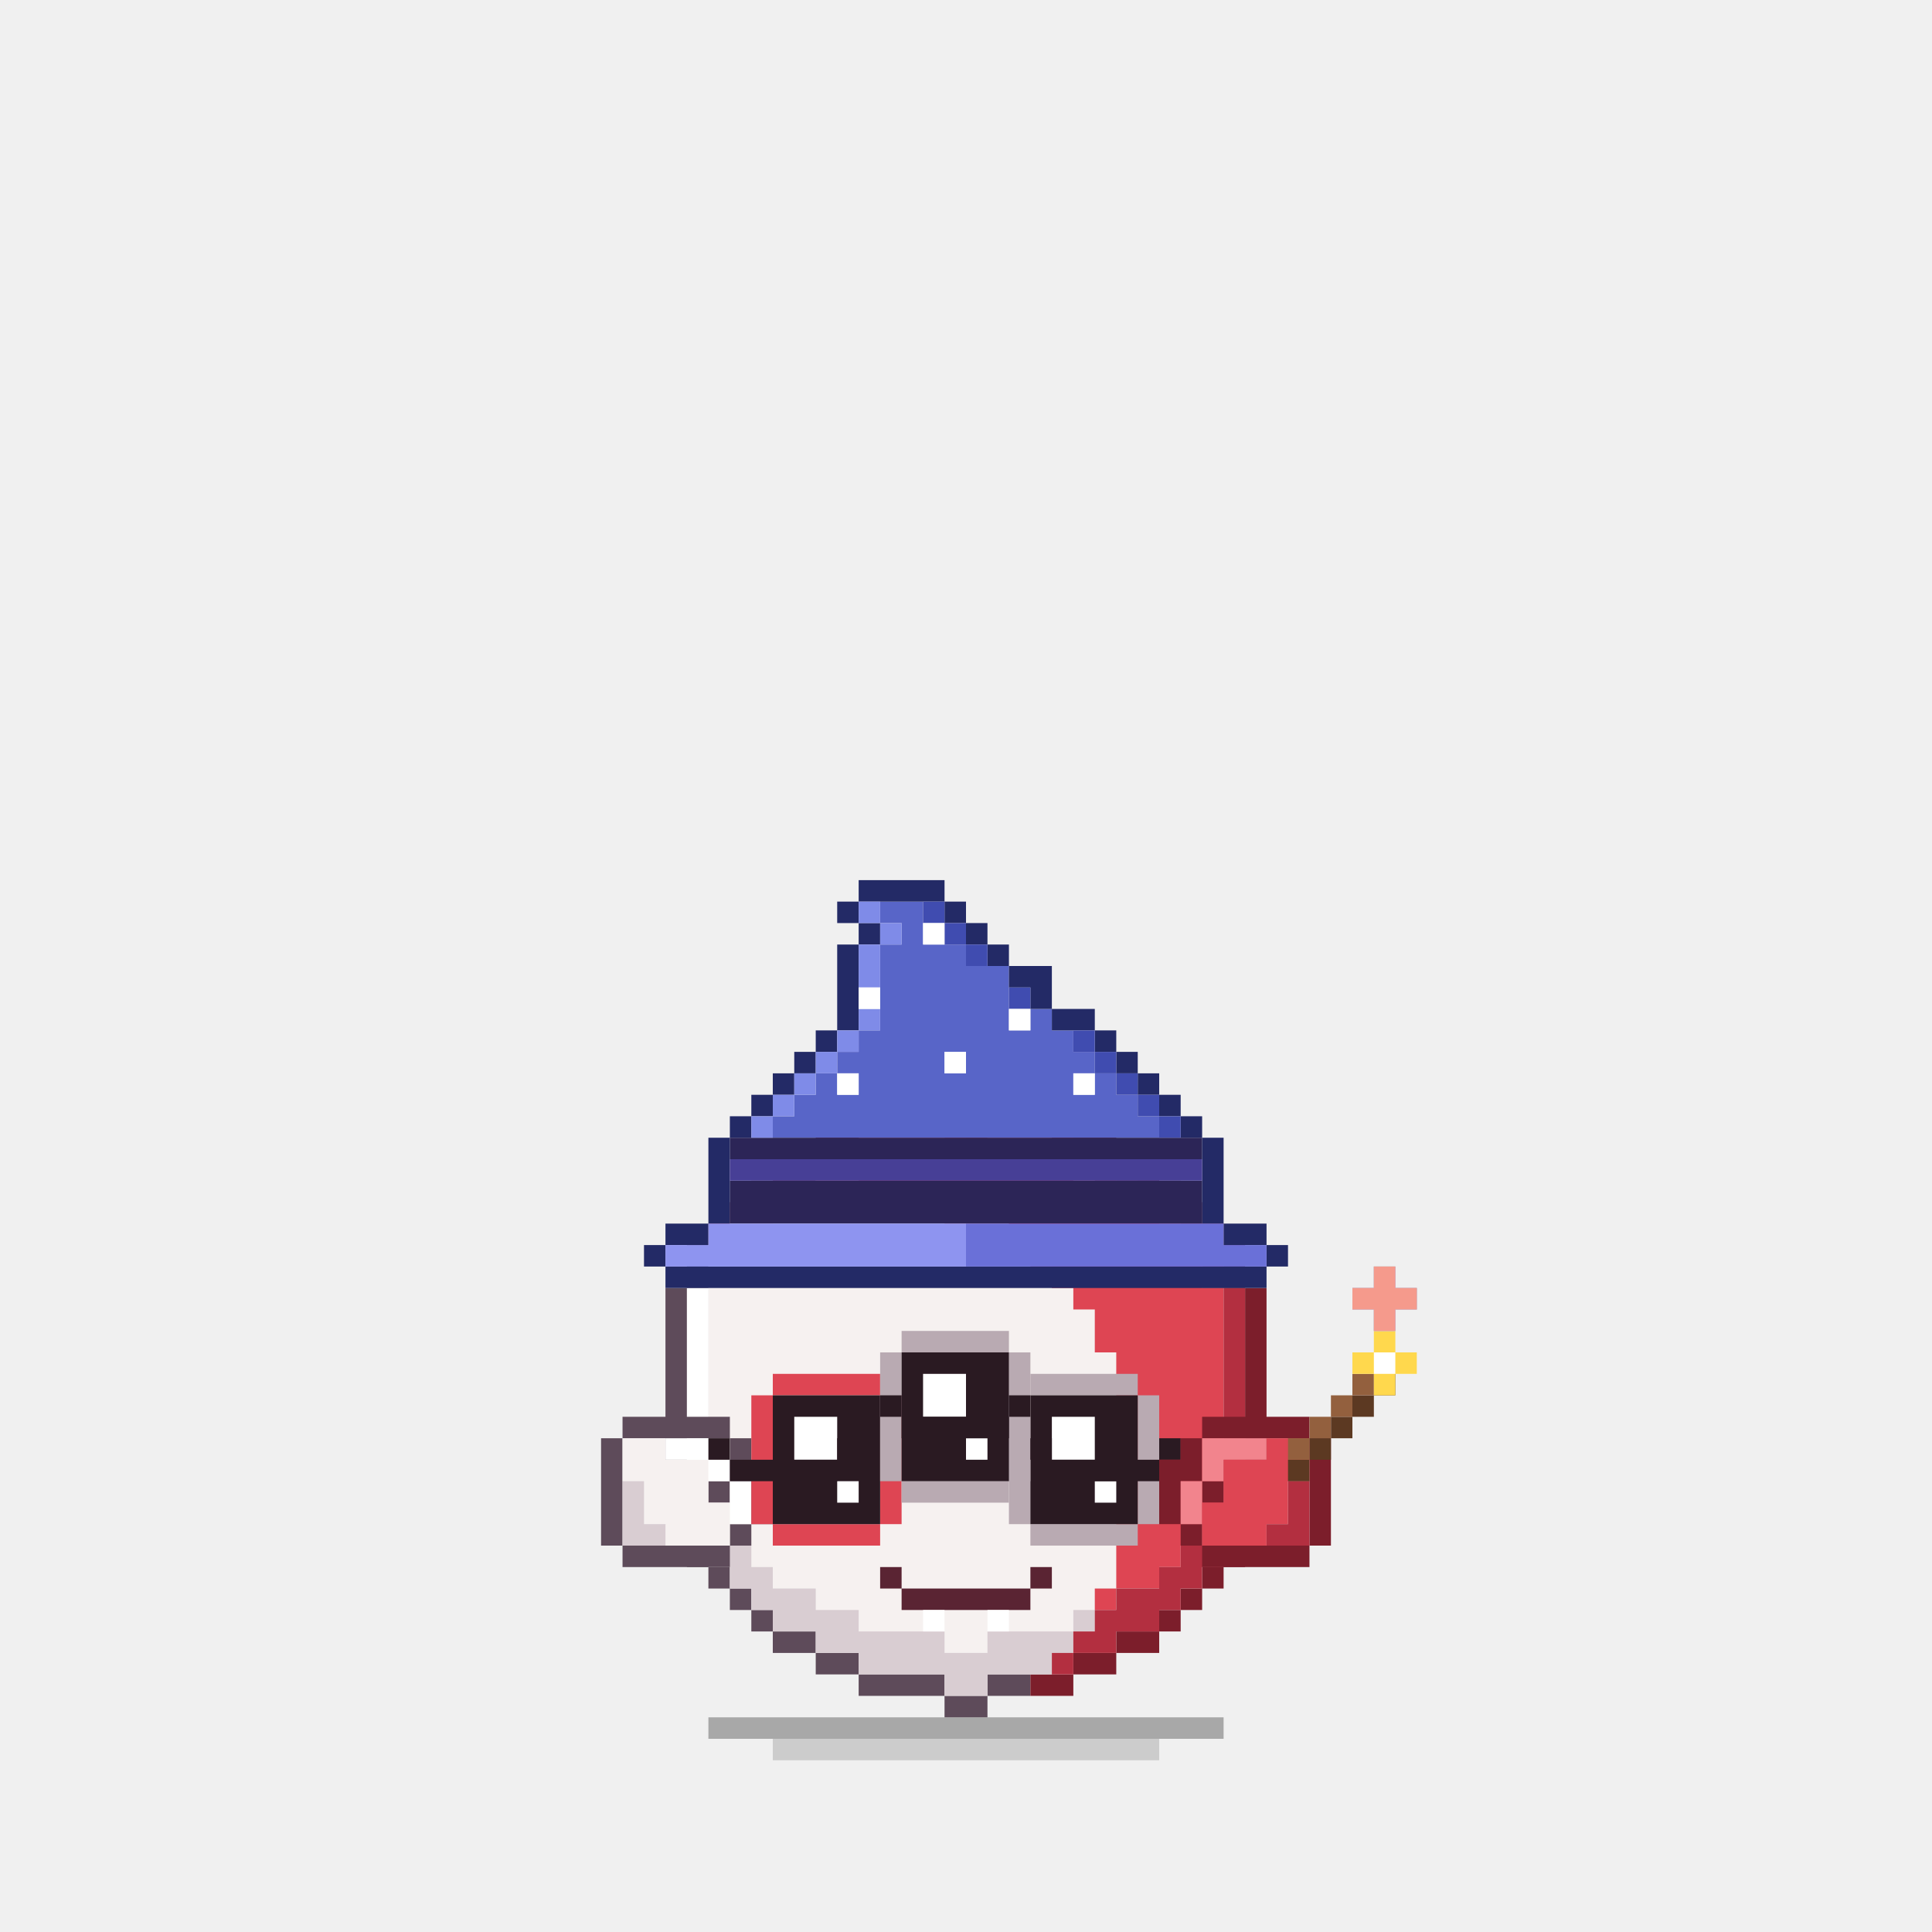
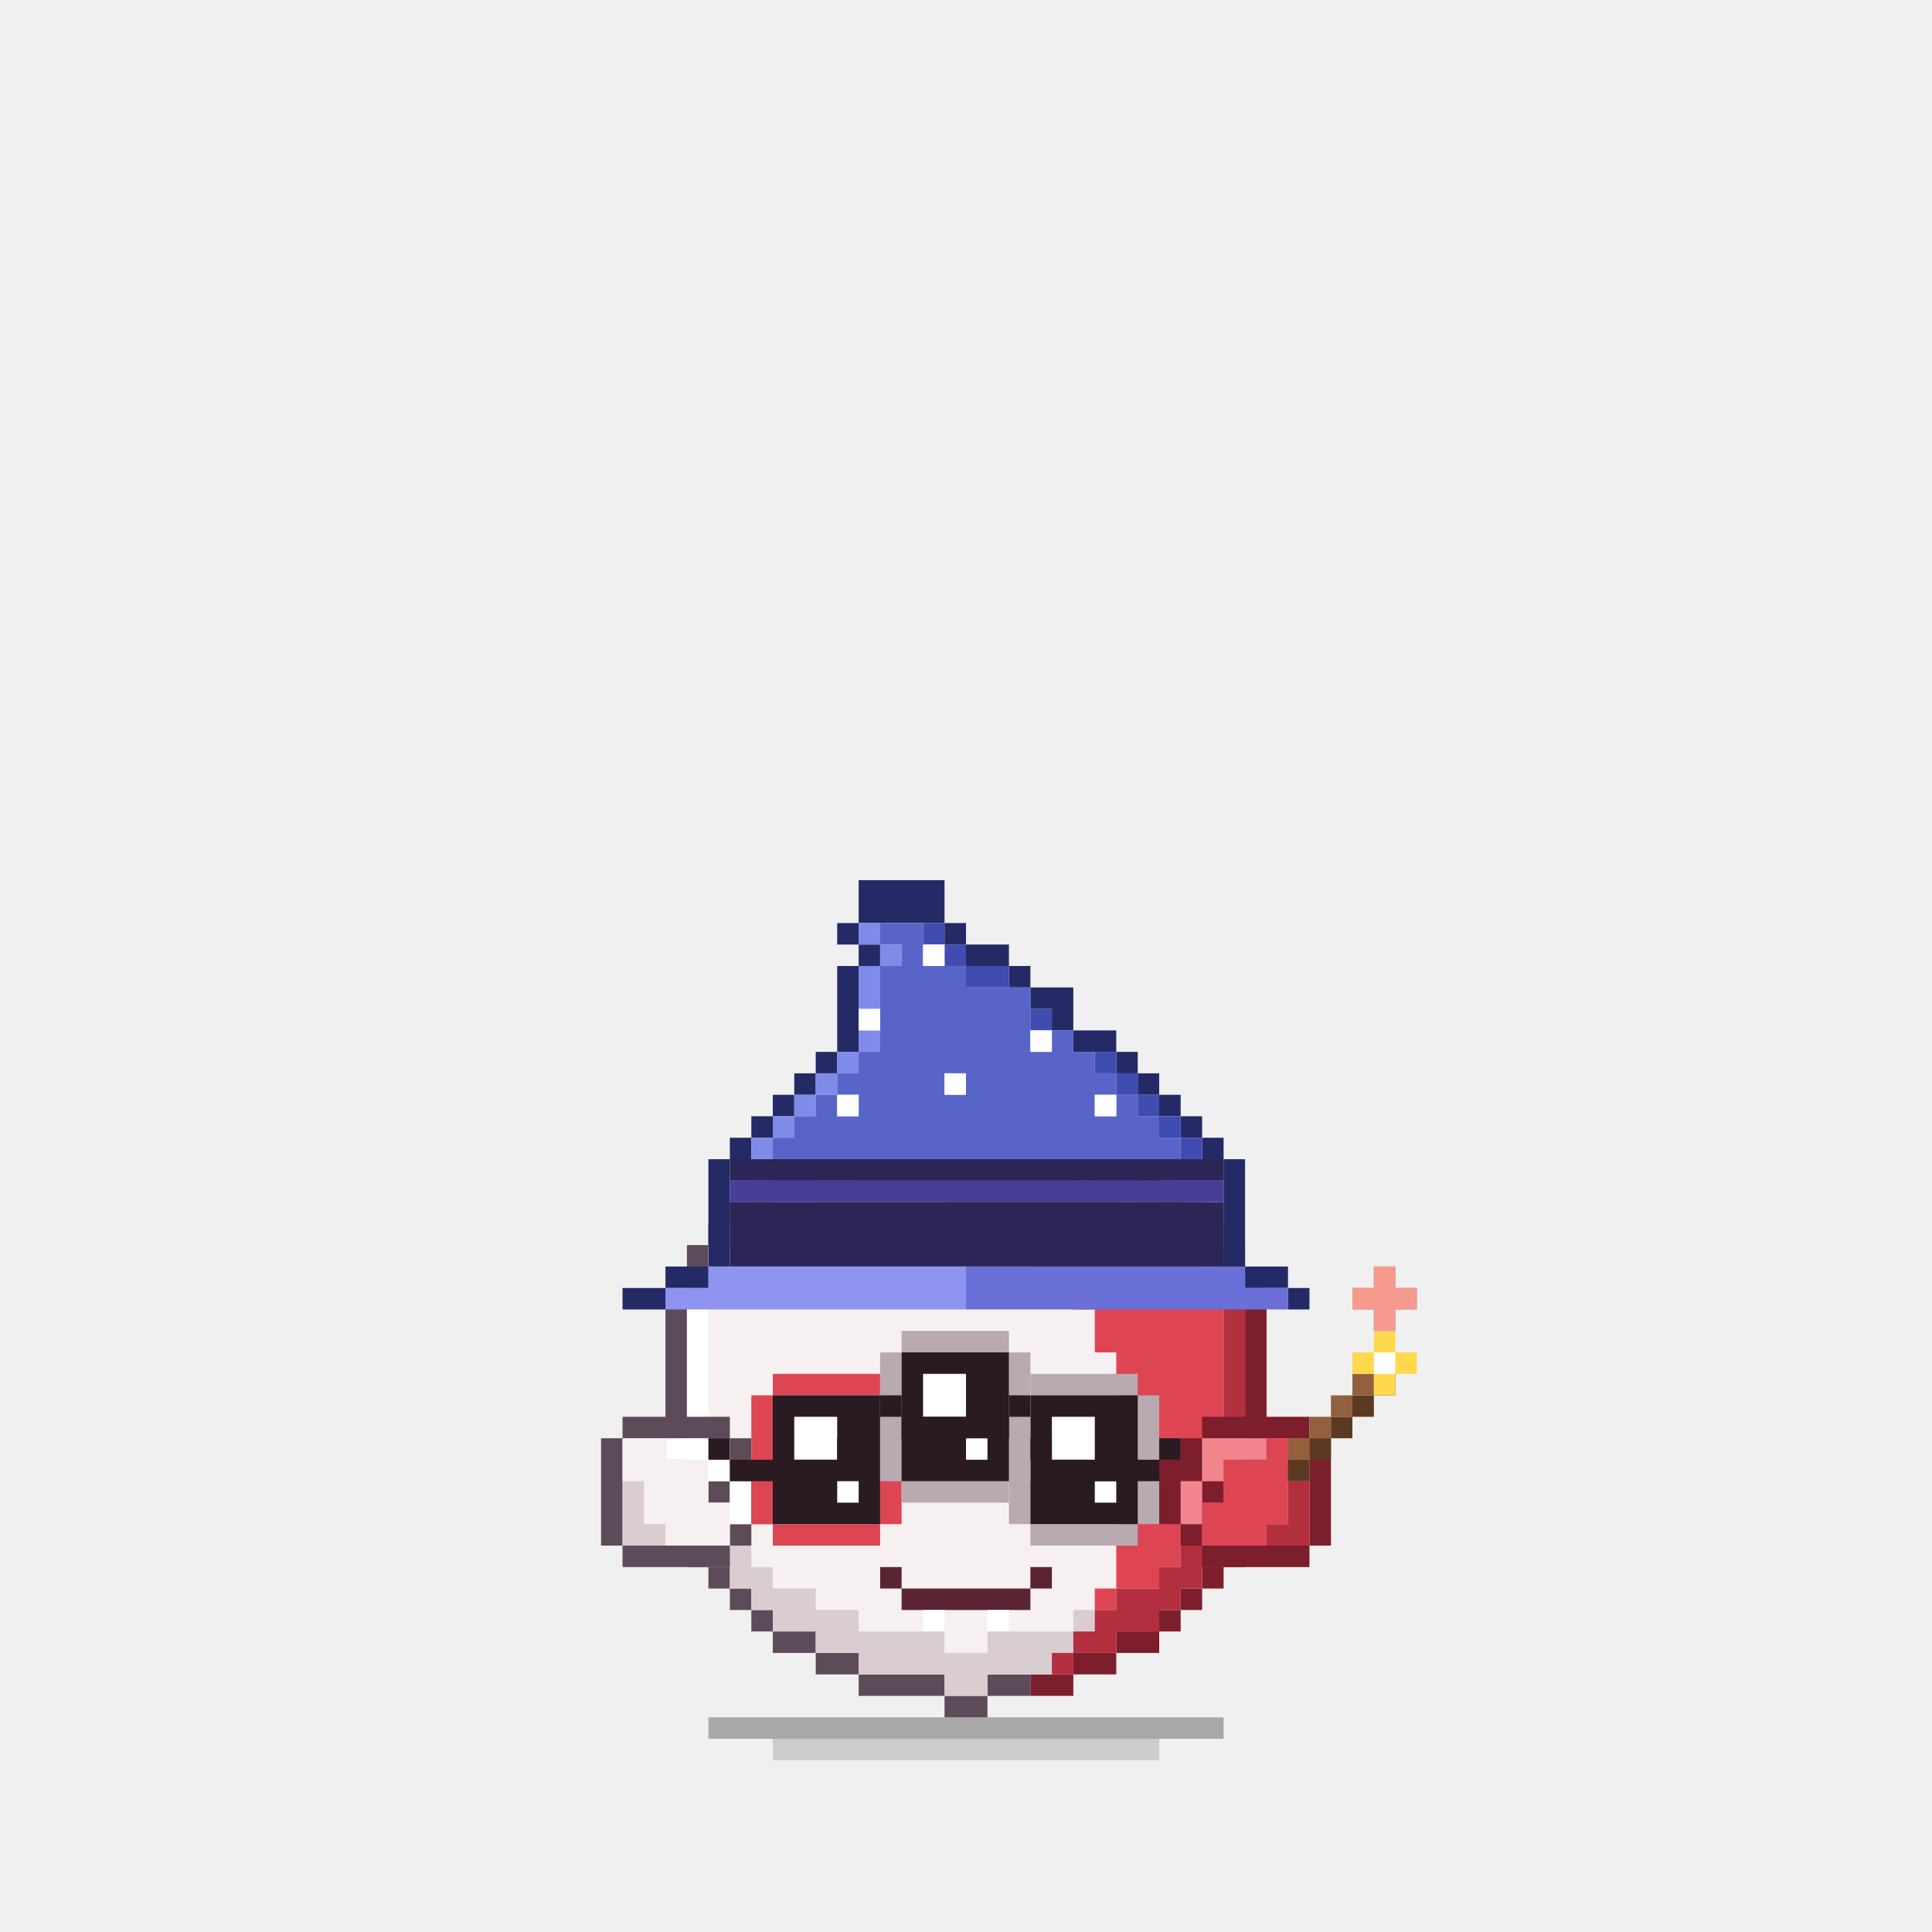
<svg xmlns="http://www.w3.org/2000/svg" viewBox="-15 -25 45 45" width="500" height="500">
  <defs>
    <style>
      .bob   { animation: bob 2.4s ease-in-out infinite; }
      .wave  { transform-box: fill-box; transform-origin: 0% 100%; animation: wave 1.2s ease-in-out infinite; }
      .spk   { animation: spk 2.4s ease-out infinite; }
      .k2 { animation-delay: -0.6s; } .k3 { animation-delay: -1.2s; } .k4 { animation-delay: -1.8s; }
      .ey-open { animation: ey-open 2.4s steps(1) infinite; }
      .ey-shut { animation: ey-shut 2.4s steps(1) infinite; }

      @keyframes bob { 0%, 100% { transform: translateY(0); } 50% { transform: translateY(-1px); } }
      @keyframes wave {
        0%, 100% { transform: rotate(-18deg); }
        50%      { transform: rotate(14deg); }
      }
      @keyframes spk {
        0%   { transform: translate(0, 0) scale(0.4); opacity: 0; }
        12%  { transform: translate(1px, -2px) scale(1); opacity: 1; }
        100% { transform: translate(4px, -18px) scale(0.6); opacity: 0; }
      }
      @keyframes ey-open { 0% { opacity: 0; } 40% { opacity: 1; } 70% { opacity: 0; } }
      @keyframes ey-shut { 0% { opacity: 1; } 40% { opacity: 0; } 70% { opacity: 1; } }
    </style>
    <g id="leg1" />
    <g id="leg2" />
    <g id="leg3" />
    <g id="leg4" />
    <g id="torso">
      <path fill="#5E4B5A" d="M2 8h1v1h-1zM2 9h1v1h-1zM1 10h1v1h-1zM1 11h1v1h-1zM1 12h1v1h-1zM1 13h1v1h-1zM1 14h1v1h-1zM1 15h1v1h-1zM1 16h1v1h-1zM1 17h1v1h-1zM1 18h1v1h-1zM1 19h1v1h-1zM1 20h1v1h-1zM2 21h1v1h-1zM2 22h1v1h-1zM3 23h1v1h-1zM4 24h1v1h-1zM5 25h1v1h-1zM6 26h2v1h-2zM8 27h2v1h-2zM10 28h4v1h-4zM16 28h2v1h-2zM14 29h2v1h-2z" />
      <path fill="#7C1E2B" d="M14 1h2v1h-2zM10 2h4v1h-4zM16 2h4v1h-4zM8 3h2v1h-2zM20 3h2v1h-2zM6 4h2v1h-2zM22 4h2v1h-2zM5 5h1v1h-1zM24 5h1v1h-1zM4 6h1v1h-1zM25 6h1v1h-1zM3 7h1v1h-1zM26 7h1v1h-1zM27 8h1v1h-1zM27 9h1v1h-1zM28 10h1v1h-1zM28 11h1v1h-1zM28 12h1v1h-1zM28 13h1v1h-1zM28 14h1v1h-1zM28 15h1v1h-1zM28 16h1v1h-1zM28 17h1v1h-1zM28 18h1v1h-1zM28 19h1v1h-1zM28 20h1v1h-1zM27 21h1v1h-1zM27 22h1v1h-1zM26 23h1v1h-1zM25 24h1v1h-1zM24 25h1v1h-1zM22 26h2v1h-2zM20 27h2v1h-2zM18 28h2v1h-2z" />
      <path fill="#FFFFFF" d="M4 7h1v1h-1zM3 8h1v1h-1zM3 9h1v1h-1zM2 10h1v1h-1zM2 11h1v1h-1zM2 12h1v1h-1zM2 13h1v1h-1zM2 14h1v1h-1zM2 15h1v1h-1zM2 16h1v1h-1zM2 17h1v1h-1zM2 18h1v1h-1z" />
      <path fill="#F2848D" d="M14 2h1v1h-1zM10 3h4v1h-4zM16 3h3v1h-3zM8 4h2v1h-2zM20 4h1v1h-1zM6 5h2v1h-2zM22 5h1v1h-1zM5 6h1v1h-1z" />
      <path fill="#F6F1F0" d="M6 6h8v1h-8zM5 7h12v1h-12zM4 8h14v1h-14zM4 9h15v1h-15zM3 10h17v1h-17zM3 11h18v1h-18zM3 12h18v1h-18zM3 13h19v1h-19zM3 14h19v1h-19zM3 15h20v1h-20zM3 16h20v1h-20zM3 17h20v1h-20zM3 18h20v1h-20zM3 19h20v1h-20zM3 20h20v1h-20zM4 21h18v1h-18zM5 22h17v1h-17zM6 23h16v1h-16zM8 24h13v1h-13zM10 25h10v1h-10zM14 26h2v1h-2z" />
      <path fill="#DE4553" d="M14 3h2v1h-2zM10 4h10v1h-10zM8 5h14v1h-14zM14 6h10v1h-10zM17 7h8v1h-8zM18 8h8v1h-8zM19 9h7v1h-7zM20 10h7v1h-7zM21 11h6v1h-6zM21 12h6v1h-6zM22 13h5v1h-5zM22 14h5v1h-5zM23 15h4v1h-4zM23 16h4v1h-4zM23 17h4v1h-4zM23 18h4v1h-4zM23 19h4v1h-4zM23 20h4v1h-4zM22 21h4v1h-4zM22 22h3v1h-3zM22 23h2v1h-2zM21 24h1v1h-1z" />
      <path fill="#D9CDD2" d="M2 19h1v1h-1zM2 20h1v1h-1zM3 21h1v1h-1zM3 22h2v1h-2zM4 23h2v1h-2zM5 24h3v1h-3zM6 25h4v1h-4zM20 25h1v1h-1zM8 26h6v1h-6zM16 26h4v1h-4zM10 27h9v1h-9zM14 28h2v1h-2z" />
      <path fill="#B32F40" d="M15 2h1v1h-1zM19 3h1v1h-1zM21 4h1v1h-1zM23 5h1v1h-1zM24 6h1v1h-1zM25 7h1v1h-1zM26 8h1v1h-1zM26 9h1v1h-1zM27 10h1v1h-1zM27 11h1v1h-1zM27 12h1v1h-1zM27 13h1v1h-1zM27 14h1v1h-1zM27 15h1v1h-1zM27 16h1v1h-1zM27 17h1v1h-1zM27 18h1v1h-1zM27 19h1v1h-1zM27 20h1v1h-1zM26 21h1v1h-1zM25 22h2v1h-2zM24 23h2v1h-2zM22 24h3v1h-3zM21 25h3v1h-3zM20 26h2v1h-2zM19 27h1v1h-1z" />
      <path fill="#5A2433" d="M11 23h1v1h-1zM18 23h1v1h-1zM12 24h6v1h-6z" />
      <path fill="#FFFFFF" d="M13 25h1v1h-1zM16 25h1v1h-1z" />
    </g>
    <g id="arm-l">
      <path fill="#5E4B5A" d="M-1 16h5v1h-5zM-2 17h1v1h-1zM4 17h1v1h-1zM-2 18h1v1h-1zM4 18h2v1h-2zM-2 19h1v1h-1zM3 19h1v1h-1zM5 19h1v1h-1zM-2 20h1v1h-1zM5 20h1v1h-1zM-2 21h1v1h-1zM4 21h1v1h-1zM-1 22h5v1h-5z" />
      <path fill="#F6F1F0" d="M-1 17h2v1h-2zM-1 18h4v1h-4zM0 19h3v1h-3zM0 20h4v1h-4zM1 21h3v1h-3z" />
      <path fill="#FFFFFF" d="M1 17h3v1h-3zM3 18h1v1h-1zM4 19h1v1h-1zM4 20h1v1h-1z" />
      <path fill="#D9CDD2" d="M-1 19h1v1h-1zM-1 20h1v1h-1zM-1 21h2v1h-2z" />
    </g>
    <g id="arm-r">
      <path fill="#7C1E2B" d="M26 16h5v1h-5zM25 17h1v1h-1zM31 17h1v1h-1zM24 18h2v1h-2zM31 18h1v1h-1zM24 19h1v1h-1zM26 19h1v1h-1zM31 19h1v1h-1zM24 20h1v1h-1zM31 20h1v1h-1zM25 21h1v1h-1zM31 21h1v1h-1zM26 22h5v1h-5z" />
      <path fill="#F2848D" d="M26 17h3v1h-3zM26 18h1v1h-1zM25 19h1v1h-1zM25 20h1v1h-1z" />
      <path fill="#DE4553" d="M29 17h2v1h-2zM27 18h4v1h-4zM27 19h3v1h-3zM26 20h4v1h-4zM26 21h3v1h-3z" />
      <path fill="#B32F40" d="M30 19h1v1h-1zM30 20h1v1h-1zM29 21h2v1h-2z" />
    </g>
    <g id="eyes-open">
      <path fill="#DE4553" d="M6 14h5v1h-5zM5 15h1v1h-1zM11 15h1v1h-1zM5 16h1v1h-1zM11 16h1v1h-1zM5 17h1v1h-1zM11 17h1v1h-1zM5 18h1v1h-1zM11 18h1v1h-1zM5 19h1v1h-1zM11 19h1v1h-1zM5 20h1v1h-1zM11 20h1v1h-1zM6 21h5v1h-5z" />
      <path fill="#2A1A22" d="M6 15h5v1h-5zM6 16h5v1h-5zM6 17h5v1h-5zM6 18h5v1h-5zM6 19h5v1h-5zM6 20h5v1h-5z" />
      <path fill="#B9AAB2" d="M18 14h5v1h-5zM17 15h1v1h-1zM23 15h1v1h-1zM17 16h1v1h-1zM23 16h1v1h-1zM17 17h1v1h-1zM23 17h1v1h-1zM17 18h1v1h-1zM23 18h1v1h-1zM17 19h1v1h-1zM23 19h1v1h-1zM17 20h1v1h-1zM23 20h1v1h-1zM18 21h5v1h-5z" />
      <path fill="#2A1A22" d="M18 15h5v1h-5zM18 16h5v1h-5zM18 17h5v1h-5zM18 18h5v1h-5zM18 19h5v1h-5zM18 20h5v1h-5z" />
      <path fill="#B9AAB2" d="M12 12h5v1h-5zM11 13h1v1h-1zM17 13h1v1h-1zM11 14h1v1h-1zM17 14h1v1h-1zM11 15h1v1h-1zM17 15h1v1h-1zM11 16h1v1h-1zM17 16h1v1h-1zM11 17h1v1h-1zM17 17h1v1h-1zM11 18h1v1h-1zM17 18h1v1h-1zM12 19h5v1h-5z" />
      <path fill="#2A1A22" d="M12 13h5v1h-5zM12 14h5v1h-5zM12 15h5v1h-5zM12 16h5v1h-5zM12 17h5v1h-5zM12 18h5v1h-5z" />
      <path fill="#FFFFFF" d="M7 16h2v1h-2zM7 17h2v1h-2zM9 19h1v1h-1z" />
      <path fill="#FFFFFF" d="M19 16h2v1h-2zM19 17h2v1h-2zM21 19h1v1h-1z" />
      <path fill="#FFFFFF" d="M13 14h2v1h-2zM13 15h2v1h-2zM15 17h1v1h-1z" />
    </g>
    <g id="eyes-shut">
      <path fill="#2A1A22" d="M3 17h1v1h-1zM9 17h1v1h-1zM4 18h5v1h-5z" />
      <path fill="#2A1A22" d="M18 17h1v1h-1zM24 17h1v1h-1zM19 18h5v1h-5z" />
      <path fill="#2A1A22" d="M11 15h1v1h-1zM17 15h1v1h-1zM12 16h5v1h-5z" />
    </g>
    <g id="hat">
-       <g transform="translate(0 -6)">
-         <path fill="#5865C8" d="M11 -2h2v1h-2zM12 -1h1v1h-1zM11 0h4v1h-4zM11 1h6v3h-6zM18 3h1v1h-1zM10 4h10v1h-10zM9 5h5v1h-5zM15 5h6v1h-6zM8 6h1v1h-1zM10 6h10v1h-10zM21 6h1v1h-1zM7 7h16v1h-16zM6 8h18v1h-18z" />
-         <path fill="#2C2557" d="M4 9h22v1h-22zM4 11h22v2h-22z" />
-         <path fill="#232A66" d="M10 -3h4v1h-4zM9 -2h1v1h-1zM14 -2h1v1h-1zM10 -1h1v1h-1zM15 -1h1v1h-1zM9 0h1v4h-1zM16 0h1v1h-1zM17 1h2v1h-2zM18 2h1v1h-1zM19 3h2v1h-2zM8 4h1v1h-1zM21 4h1v1h-1zM7 5h1v1h-1zM22 5h1v1h-1zM6 6h1v1h-1zM23 6h1v1h-1zM5 7h1v1h-1zM24 7h1v1h-1zM4 8h1v1h-1zM25 8h1v1h-1zM3 9h1v4h-1zM26 9h1v4h-1zM1 13h2v1h-2zM27 13h2v1h-2zM0 14h1v1h-1zM29 14h1v1h-1zM1 15h28v1h-28z" />
-         <path fill="#8E94F0" d="M3 13h12v1h-12zM1 14h14v1h-14z" />
-         <path fill="#6A70D8" d="M15 13h12v1h-12zM15 14h14v1h-14z" />
-         <path fill="#473F96" d="M4 10h22v1h-22z" />
-         <path fill="#7F8BE8" d="M10 -2h1v1h-1zM11 -1h1v1h-1zM10 0h1v2h-1zM10 3h1v1h-1zM9 4h1v1h-1zM8 5h1v1h-1zM7 6h1v1h-1zM6 7h1v1h-1zM5 8h1v1h-1z" />
-         <path fill="#404CB0" d="M13 -2h1v1h-1zM14 -1h1v1h-1zM15 0h1v1h-1zM17 2h1v1h-1zM20 4h1v1h-1zM21 5h1v1h-1zM22 6h1v1h-1zM23 7h1v1h-1zM24 8h1v1h-1z" />
-         <path fill="#FFFFFF" d="M13 -1h1v1h-1zM10 2h1v1h-1zM17 3h1v1h-1zM14 5h1v1h-1zM9 6h1v1h-1zM20 6h1v1h-1z" />
-       </g>
+       <path fill="#232A66" d="M10 -9h4v1h-4zM10 -8h4v1h-4zM9 -7h1v1h-1zM14 -7h1v1h-1zM10 -6h1v1h-1zM15 -6h2v1h-2zM9 -5h1v1h-1zM17 -5h1v1h-1zM9 -4h1v1h-1zM18 -4h2v1h-2zM9 -3h1v1h-1zM19 -3h1v1h-1zM9 -2h1v1h-1zM20 -2h2v1h-2zM8 -1h1v1h-1zM22 -1h1v1h-1zM7 0h1v1h-1zM23 0h1v1h-1zM6 1h1v1h-1zM24 1h1v1h-1zM5 2h1v1h-1zM25 2h1v1h-1zM4 3h1v1h-1zM26 3h1v1h-1zM3 4h1v1h-1zM27 4h1v1h-1zM3 5h1v1h-1zM27 5h1v1h-1zM3 6h1v1h-1zM27 6h1v1h-1zM3 7h1v1h-1zM27 7h1v1h-1zM3 8h1v1h-1zM27 8h1v1h-1zM1 9h2v1h-2zM28 9h2v1h-2zM-1 10h2v1h-2zM30 10h1v1h-1z" />
+       <path fill="#7F8BE8" d="M10 -7h1v1h-1zM11 -6h1v1h-1zM10 -5h1v1h-1zM10 -4h1v1h-1zM10 -2h1v1h-1zM9 -1h1v1h-1zM8 0h1v1h-1zM7 1h1v1h-1zM6 2h1v1h-1zM5 3h1v1h-1z" />
+       <path fill="#5865C8" d="M11 -7h2v1h-2zM12 -6h1v1h-1zM11 -5h4v1h-4zM11 -4h7v1h-7zM11 -3h7v1h-7zM11 -2h7v1h-7zM19 -2h1v1h-1zM10 -1h11v1h-11zM9 0h5v1h-5zM15 0h7v1h-7zM8 1h1v1h-1zM10 1h11v1h-11zM22 1h1v1h-1zM7 2h17v1h-17zM6 3h19v1h-19z" />
+       <path fill="#404CB0" d="M13 -7h1v1h-1zM14 -6h1v1h-1zM15 -5h2v1h-2zM18 -3h1v1h-1zM21 -1h1v1h-1zM22 0h1v1h-1zM23 1h1v1h-1zM24 2h1v1h-1zM25 3h1v1h-1z" />
+       <path fill="#FFFFFF" d="M13 -6h1v1h-1zM10 -3h1v1h-1zM18 -2h1v1h-1zM14 0h1v1h-1zM9 1h1v1h-1zM21 1h1v1h-1z" />
+       <path fill="#2C2557" d="M4 4h23v1h-23zM4 6h23v1h-23zM4 7h23v1h-23zM4 8h23v1h-23z" />
+       <path fill="#473F96" d="M4 5h23v1h-23z" />
+       <path fill="#8E94F0" d="M3 9h12v1h-12zM1 10h14v1h-14z" />
+       <path fill="#6A70D8" d="M15 9h13v1h-13zM15 10h15v1h-15z" />
    </g>
    <g id="wand">
      <path fill="#5C3922" d="M30 18h1v1h-1zM31 17h1v1h-1zM32 16h1v1h-1zM33 15h1v1h-1zM34 14h1v1h-1z" />
      <path fill="#93603E" d="M30 17h1v1h-1zM31 16h1v1h-1zM32 15h1v1h-1zM33 14h1v1h-1z" />
      <path fill="#FFD84D" d="M34 12h1v3h-1zM33 13h3v1h-3z" />
      <path fill="#FFFFFF" d="M34 13h1v1h-1z" />
    </g>
    <g id="spark">
      <path d="M1 0h1v3h-1zM0 1h3v1h-3z" />
    </g>
  </defs>
  <g transform="scale(.5)">
    <path fill="#000000" fill-opacity="0.3" d="M3 30h24v1h-24z" />
    <path fill="#000000" fill-opacity="0.15" d="M6 31h18v1h-18z" />
    <use href="#leg1" />
    <use href="#leg2" />
    <use href="#leg3" />
    <use href="#leg4" />
    <g class="bob">
      <use href="#torso" />
      <use href="#arm-l" />
      <g class="ey-open">
        <use href="#eyes-open" />
      </g>
      <g class="ey-shut">
        <use href="#eyes-shut" />
      </g>
      <use href="#hat" />
      <g class="wave">
        <use href="#arm-r" />
        <use href="#wand" />
      </g>
    </g>
    <g transform="translate(33 9)">
      <g class="spk" fill="#FFD84D">
        <use href="#spark" />
      </g>
      <g class="spk k2" fill="#7FD3F0">
        <use href="#spark" />
      </g>
      <g class="spk k3" fill="#C9A0F0">
        <use href="#spark" />
      </g>
      <g class="spk k4" fill="#F59A8C">
        <use href="#spark" />
      </g>
    </g>
  </g>
</svg>
